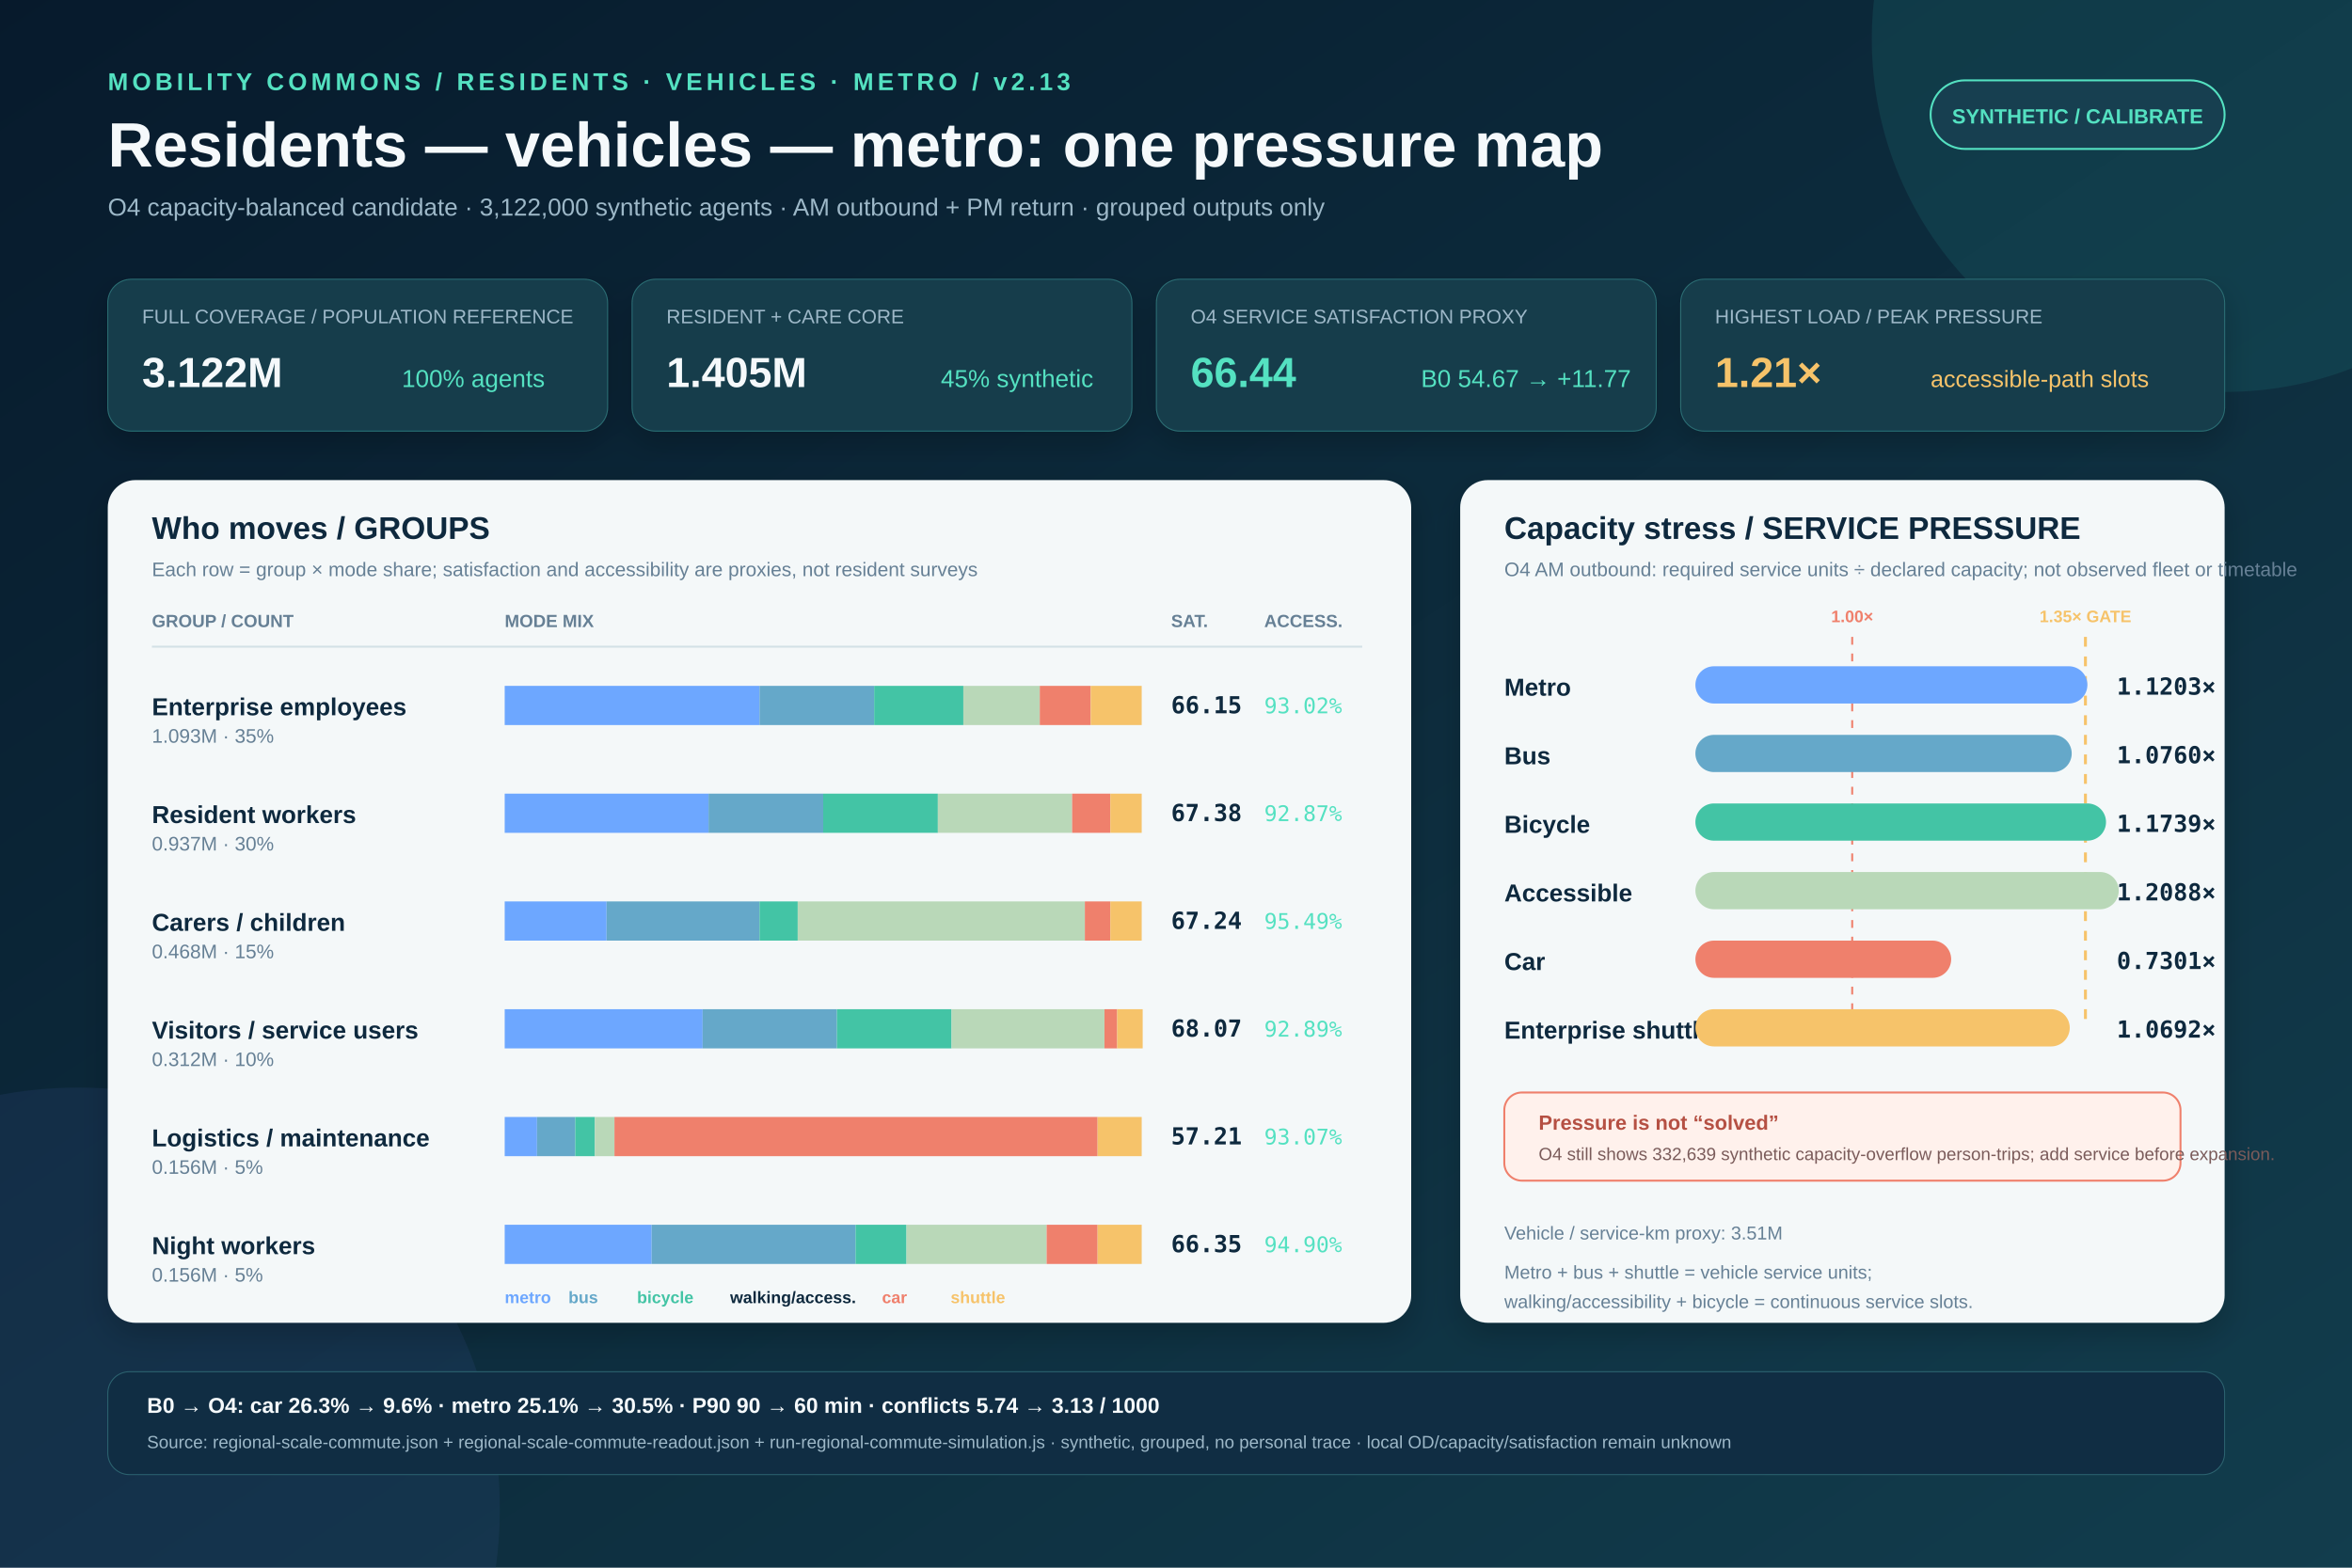
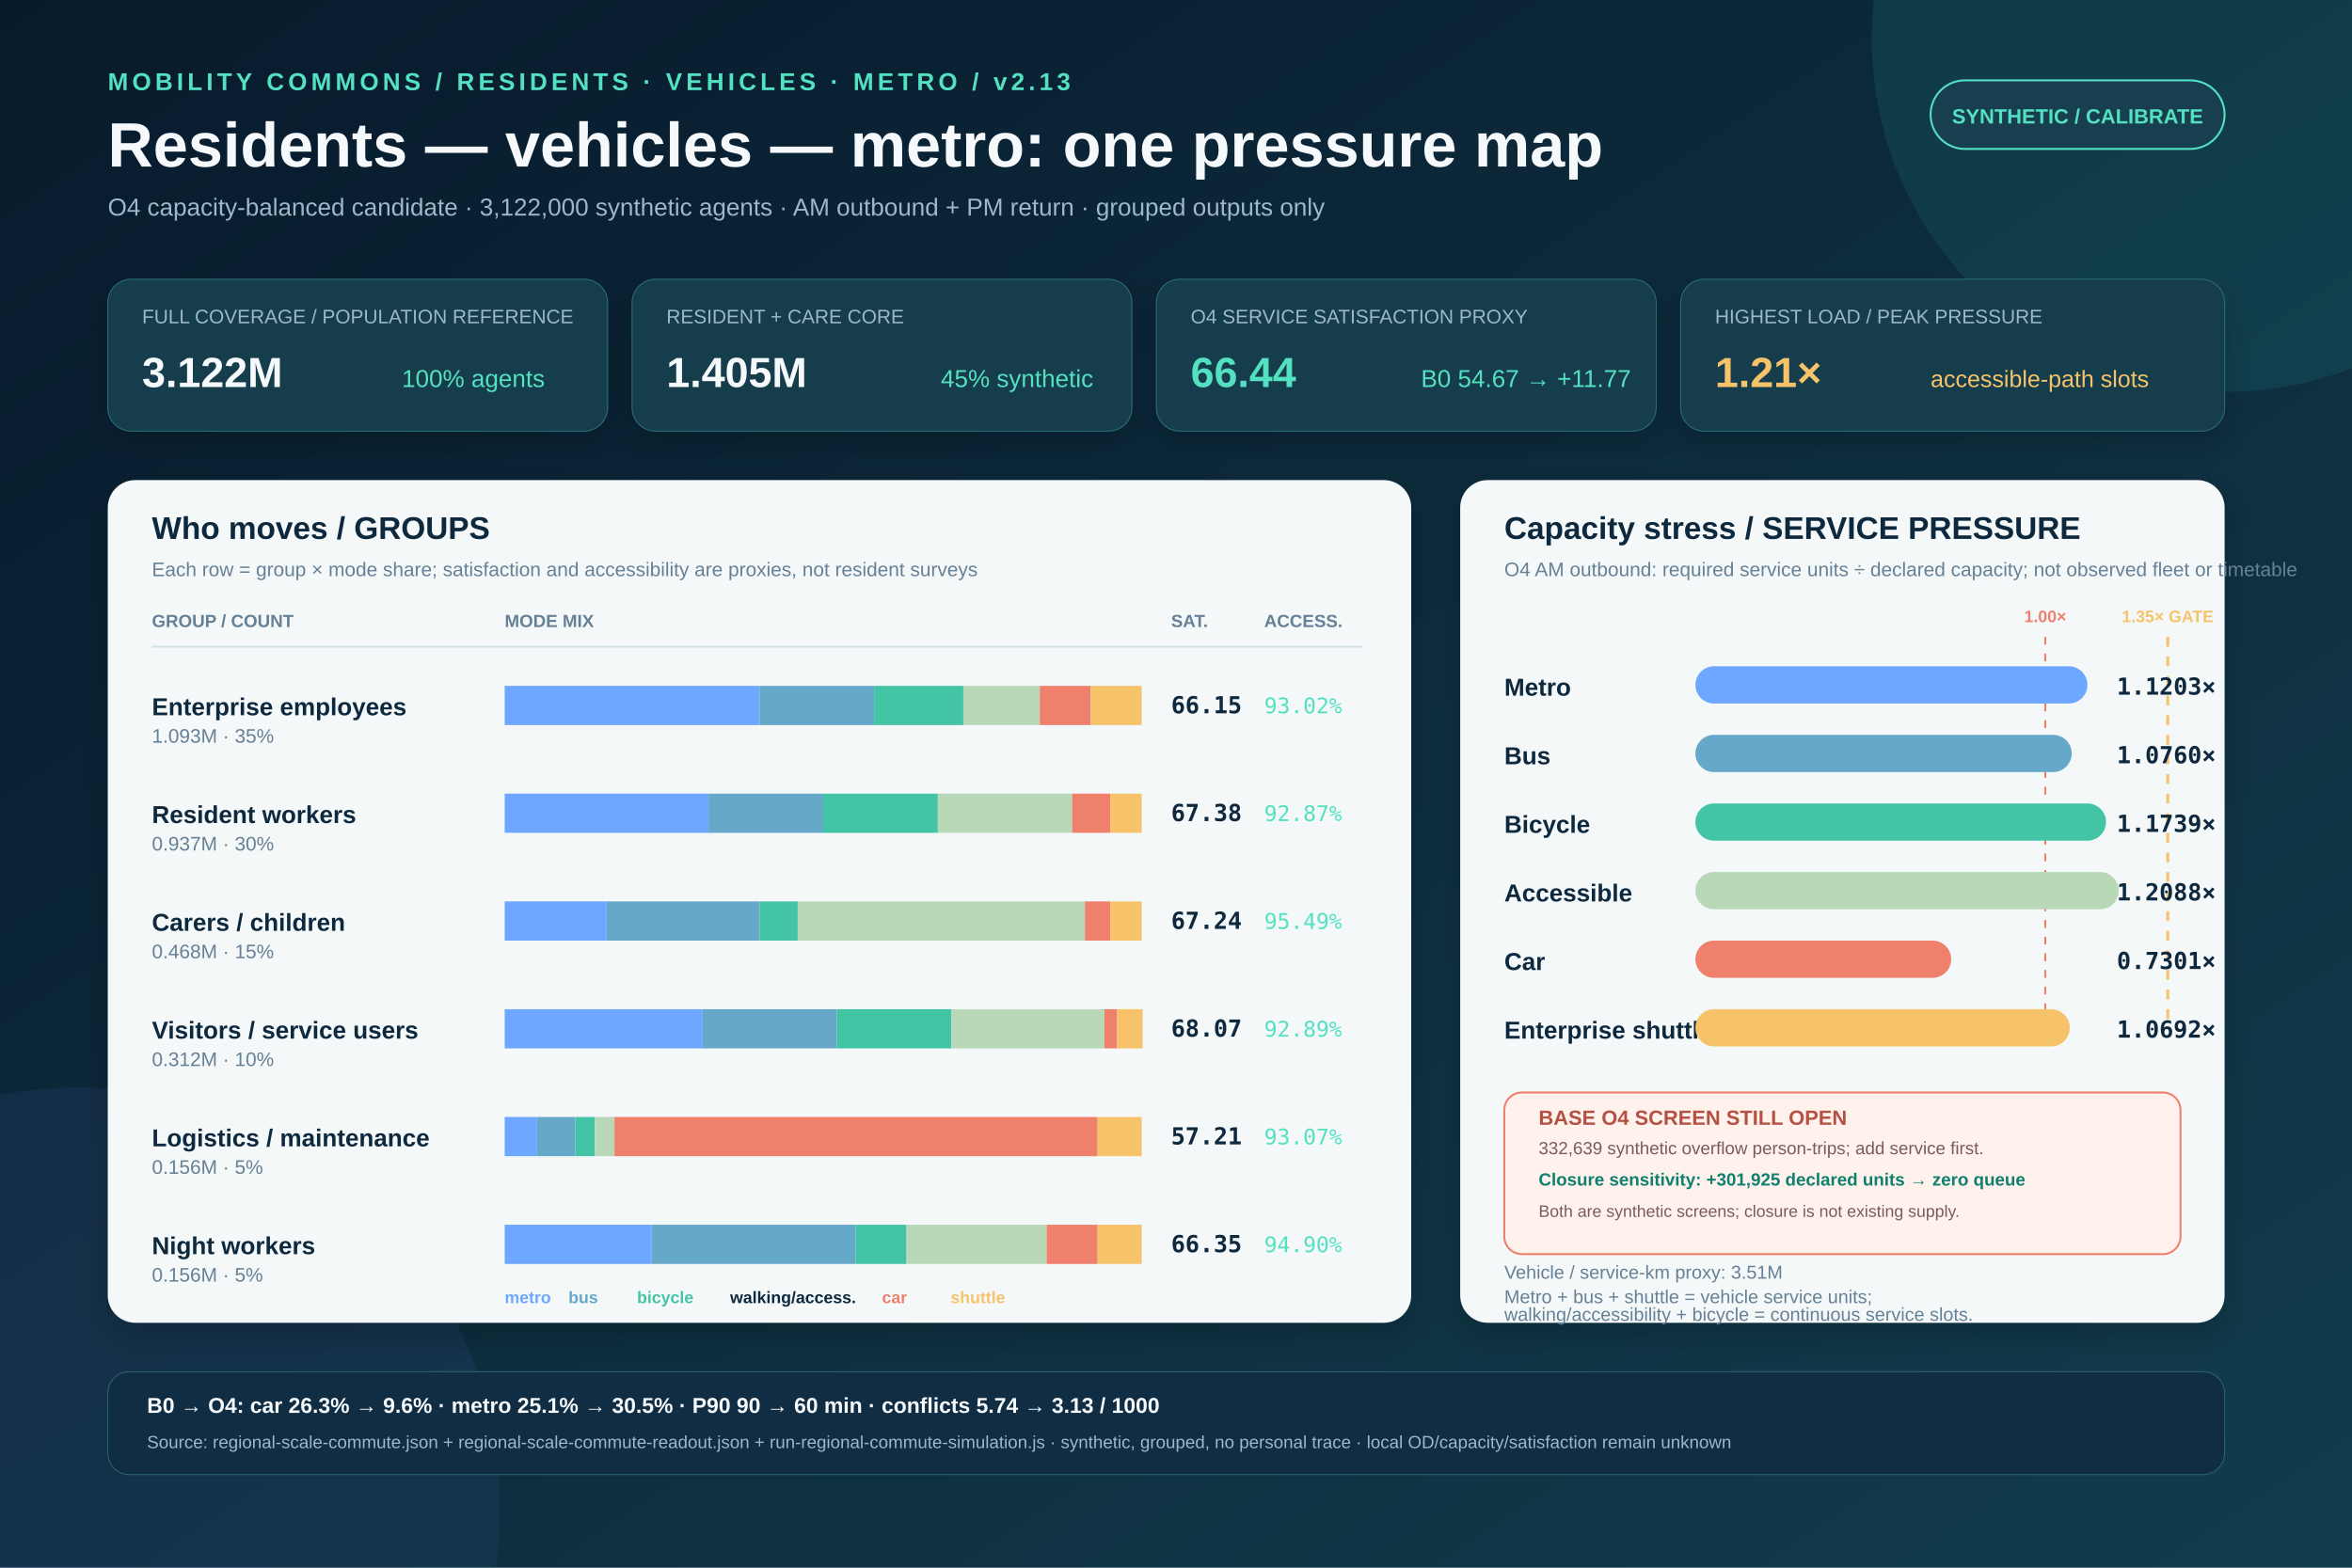
<svg xmlns="http://www.w3.org/2000/svg" width="2400" height="1600" viewBox="0 0 2400 1600" role="img" aria-labelledby="title desc">
  <defs>
    <linearGradient id="bg" x1="0" y1="0" x2="1" y2="1">
      <stop offset="0" stop-color="#071a2c" />
      <stop offset="1" stop-color="#123d4d" />
    </linearGradient>
    <filter id="shadow" x="-10%" y="-10%" width="120%" height="130%">
      <feDropShadow dx="0" dy="12" stdDeviation="16" flood-color="#000" flood-opacity=".20" />
    </filter>
    <style>
      .sans{font-family:Arial,"PingFang SC","Microsoft YaHei",sans-serif}.mono{font-family:"SFMono-Regular",Consolas,monospace}.white{fill:#f5f9fb}.muted{fill:#9db8c8}.teal{fill:#54e1c1}.ink{fill:#0e293e}.blue{fill:#6da7ff}.blue2{fill:#65a8c9}.green{fill:#43c4a5}.pale{fill:#b9d8b8}.coral{fill:#ef806c}.amber{fill:#f6c36a}.pink{fill:#f07aa0}.title{font-size:64px;font-weight:800}.label{font-size:25px;font-weight:700}.small{font-size:20px}.tiny{font-size:17px}.value{font-size:43px;font-weight:800}
    </style>
  </defs>
  <rect width="2400" height="1600" fill="url(#bg)" />
  <circle cx="2270" cy="40" r="360" fill="#1b6f72" opacity=".25" />
  <circle cx="80" cy="1540" r="430" fill="#344b82" opacity=".20" />
  <text x="110" y="92" class="sans teal" font-size="25" font-weight="800" letter-spacing="4">MOBILITY COMMONS / RESIDENTS · VEHICLES · METRO / v2.13</text>
  <text x="110" y="170" class="sans white title">Residents — vehicles — metro: one pressure map</text>
  <text x="110" y="220" class="sans muted" font-size="25">O4 capacity-balanced candidate · 3,122,000 synthetic agents · AM outbound + PM return · grouped outputs only</text>
  <rect x="1970" y="82" width="300" height="70" rx="35" fill="#173f50" stroke="#54e1c1" stroke-width="2" />
  <text x="2120" y="126" text-anchor="middle" class="sans teal" font-size="21" font-weight="800">SYNTHETIC / CALIBRATE</text>
  <g filter="url(#shadow)">
    <rect x="110" y="285" width="510" height="155" rx="24" fill="#143c4c" stroke="#2d6e73" />
    <rect x="645" y="285" width="510" height="155" rx="24" fill="#143c4c" stroke="#2d6e73" />
    <rect x="1180" y="285" width="510" height="155" rx="24" fill="#143c4c" stroke="#2d6e73" />
    <rect x="1715" y="285" width="555" height="155" rx="24" fill="#143c4c" stroke="#2d6e73" />
  </g>
  <text x="145" y="330" class="sans muted small">FULL COVERAGE / POPULATION REFERENCE</text>
  <text x="145" y="395" class="sans white value">3.122M</text>
  <text x="410" y="395" class="sans teal" font-size="25">100% agents</text>
  <text x="680" y="330" class="sans muted small">RESIDENT + CARE CORE</text>
  <text x="680" y="395" class="sans white value">1.405M</text>
  <text x="960" y="395" class="sans teal" font-size="25">45% synthetic</text>
  <text x="1215" y="330" class="sans muted small">O4 SERVICE SATISFACTION PROXY</text>
  <text x="1215" y="395" class="sans teal value">66.44</text>
  <text x="1450" y="395" class="sans teal" font-size="25">B0 54.67 → +11.77</text>
  <text x="1750" y="330" class="sans muted small">HIGHEST LOAD / PEAK PRESSURE</text>
  <text x="1750" y="395" class="sans amber value">1.21×</text>
  <text x="1970" y="395" class="sans amber" font-size="24">accessible-path slots</text>
  <rect x="110" y="490" width="1330" height="860" rx="28" fill="#f4f8f9" filter="url(#shadow)" />
  <text x="155" y="550" class="sans ink" font-size="32" font-weight="800">Who moves / GROUPS</text>
  <text x="155" y="588" class="sans" fill="#668095" font-size="20">Each row = group × mode share; satisfaction and accessibility are proxies, not resident surveys</text>
  <text x="155" y="640" class="sans" fill="#668095" font-size="18" font-weight="700">GROUP / COUNT</text>
  <text x="515" y="640" class="sans" fill="#668095" font-size="18" font-weight="700">MODE MIX</text>
  <text x="1195" y="640" class="sans" fill="#668095" font-size="18" font-weight="700">SAT.</text>
  <text x="1290" y="640" class="sans" fill="#668095" font-size="18" font-weight="700">ACCESS.</text>
  <line x1="155" y1="660" x2="1390" y2="660" stroke="#d3e1e6" stroke-width="2" />
  <g class="sans">
    <text x="155" y="730" class="ink label">Enterprise employees</text>
    <text x="155" y="758" fill="#668095" class="small">1.093M · 35%</text>
    <rect x="515" y="700" width="260" height="40" fill="#6da7ff" />
    <rect x="775" y="700" width="117" height="40" fill="#65a8c9" />
    <rect x="892" y="700" width="91" height="40" fill="#43c4a5" />
    <rect x="983" y="700" width="78" height="40" fill="#b9d8b8" />
    <rect x="1061" y="700" width="52" height="40" fill="#ef806c" />
    <rect x="1113" y="700" width="52" height="40" fill="#f6c36a" />
    <text x="1195" y="728" class="mono ink" font-size="24" font-weight="800">66.15</text>
    <text x="1290" y="728" class="mono teal" font-size="22">93.02%</text>
    <text x="155" y="840" class="ink label">Resident workers</text>
    <text x="155" y="868" fill="#668095" class="small">0.937M · 30%</text>
    <rect x="515" y="810" width="208" height="40" fill="#6da7ff" />
    <rect x="723" y="810" width="117" height="40" fill="#65a8c9" />
    <rect x="840" y="810" width="117" height="40" fill="#43c4a5" />
    <rect x="957" y="810" width="137" height="40" fill="#b9d8b8" />
    <rect x="1094" y="810" width="39" height="40" fill="#ef806c" />
    <rect x="1133" y="810" width="32" height="40" fill="#f6c36a" />
    <text x="1195" y="838" class="mono ink" font-size="24" font-weight="800">67.38</text>
    <text x="1290" y="838" class="mono teal" font-size="22">92.87%</text>
    <text x="155" y="950" class="ink label">Carers / children</text>
    <text x="155" y="978" fill="#668095" class="small">0.468M · 15%</text>
    <rect x="515" y="920" width="104" height="40" fill="#6da7ff" />
    <rect x="619" y="920" width="156" height="40" fill="#65a8c9" />
    <rect x="775" y="920" width="39" height="40" fill="#43c4a5" />
    <rect x="814" y="920" width="293" height="40" fill="#b9d8b8" />
    <rect x="1107" y="920" width="26" height="40" fill="#ef806c" />
    <rect x="1133" y="920" width="32" height="40" fill="#f6c36a" />
    <text x="1195" y="948" class="mono ink" font-size="24" font-weight="800">67.24</text>
    <text x="1290" y="948" class="mono teal" font-size="22">95.49%</text>
    <text x="155" y="1060" class="ink label">Visitors / service users</text>
    <text x="155" y="1088" fill="#668095" class="small">0.312M · 10%</text>
    <rect x="515" y="1030" width="202" height="40" fill="#6da7ff" />
    <rect x="717" y="1030" width="137" height="40" fill="#65a8c9" />
    <rect x="854" y="1030" width="117" height="40" fill="#43c4a5" />
    <rect x="971" y="1030" width="156" height="40" fill="#b9d8b8" />
    <rect x="1127" y="1030" width="13" height="40" fill="#ef806c" />
    <rect x="1140" y="1030" width="26" height="40" fill="#f6c36a" />
    <text x="1195" y="1058" class="mono ink" font-size="24" font-weight="800">68.07</text>
    <text x="1290" y="1058" class="mono teal" font-size="22">92.89%</text>
    <text x="155" y="1170" class="ink label">Logistics / maintenance</text>
    <text x="155" y="1198" fill="#668095" class="small">0.156M · 5%</text>
    <rect x="515" y="1140" width="33" height="40" fill="#6da7ff" />
    <rect x="548" y="1140" width="39" height="40" fill="#65a8c9" />
    <rect x="587" y="1140" width="20" height="40" fill="#43c4a5" />
    <rect x="607" y="1140" width="20" height="40" fill="#b9d8b8" />
    <rect x="627" y="1140" width="493" height="40" fill="#ef806c" />
    <rect x="1120" y="1140" width="45" height="40" fill="#f6c36a" />
    <text x="1195" y="1168" class="mono ink" font-size="24" font-weight="800">57.21</text>
    <text x="1290" y="1168" class="mono teal" font-size="22">93.07%</text>
    <text x="155" y="1280" class="ink label">Night workers</text>
    <text x="155" y="1308" fill="#668095" class="small">0.156M · 5%</text>
    <rect x="515" y="1250" width="150" height="40" fill="#6da7ff" />
    <rect x="665" y="1250" width="208" height="40" fill="#65a8c9" />
    <rect x="873" y="1250" width="52" height="40" fill="#43c4a5" />
    <rect x="925" y="1250" width="143" height="40" fill="#b9d8b8" />
    <rect x="1068" y="1250" width="52" height="40" fill="#ef806c" />
    <rect x="1120" y="1250" width="45" height="40" fill="#f6c36a" />
    <text x="1195" y="1278" class="mono ink" font-size="24" font-weight="800">66.35</text>
    <text x="1290" y="1278" class="mono teal" font-size="22">94.90%</text>
  </g>
  <g class="sans" font-size="17" font-weight="700">
    <text x="515" y="1330" class="blue">metro</text>
    <text x="580" y="1330" class="blue2">bus</text>
    <text x="650" y="1330" class="green">bicycle</text>
    <text x="745" y="1330" class="ink">walking/access.</text>
    <text x="900" y="1330" class="coral">car</text>
    <text x="970" y="1330" class="amber">shuttle</text>
  </g>
  <rect x="1490" y="490" width="780" height="860" rx="28" fill="#f4f8f9" filter="url(#shadow)" />
  <text x="1535" y="550" class="sans ink" font-size="32" font-weight="800">Capacity stress / SERVICE PRESSURE</text>
  <text x="1535" y="588" class="sans" fill="#668095" font-size="20">O4 AM outbound: required service units ÷ declared capacity; not observed fleet or timetable</text>
-   <line x1="1890" y1="650" x2="1890" y2="1048" stroke="#ef806c" stroke-width="2" stroke-dasharray="8 9" />
-   <line x1="2128" y1="650" x2="2128" y2="1048" stroke="#f6c36a" stroke-width="3" stroke-dasharray="10 10" />
-   <text x="1890" y="635" text-anchor="middle" class="sans" fill="#ef806c" font-size="17" font-weight="800">1.00×</text>
-   <text x="2128" y="635" text-anchor="middle" class="sans" fill="#f6c36a" font-size="17" font-weight="800">1.35× GATE</text>
+   <line x1="2087" y1="650" x2="2087" y2="1048" stroke="#ef806c" stroke-width="2" stroke-dasharray="8 9" />
+   <line x1="2212" y1="650" x2="2212" y2="1048" stroke="#f6c36a" stroke-width="3" stroke-dasharray="10 10" />
+   <text x="2087" y="635" text-anchor="middle" class="sans" fill="#ef806c" font-size="17" font-weight="800">1.00×</text>
+   <text x="2212" y="635" text-anchor="middle" class="sans" fill="#f6c36a" font-size="17" font-weight="800">1.35× GATE</text>
  <g class="sans">
    <text x="1535" y="710" class="ink label">Metro</text>
    <rect x="1730" y="680" width="400" height="38" rx="19" fill="#6da7ff" />
    <text x="2160" y="709" class="mono ink" font-size="24" font-weight="800">1.1203×</text>
    <text x="1535" y="780" class="ink label">Bus</text>
    <rect x="1730" y="750" width="384" height="38" rx="19" fill="#65a8c9" />
    <text x="2160" y="779" class="mono ink" font-size="24" font-weight="800">1.0760×</text>
    <text x="1535" y="850" class="ink label">Bicycle</text>
    <rect x="1730" y="820" width="419" height="38" rx="19" fill="#43c4a5" />
    <text x="2160" y="849" class="mono ink" font-size="24" font-weight="800">1.1739×</text>
    <text x="1535" y="920" class="ink label">Accessible</text>
    <rect x="1730" y="890" width="432" height="38" rx="19" fill="#b9d8b8" />
    <text x="2160" y="919" class="mono ink" font-size="24" font-weight="800">1.2088×</text>
    <text x="1535" y="990" class="ink label">Car</text>
    <rect x="1730" y="960" width="261" height="38" rx="19" fill="#ef806c" />
    <text x="2160" y="989" class="mono ink" font-size="24" font-weight="800">0.7301×</text>
    <text x="1535" y="1060" class="ink label">Enterprise shuttle</text>
    <rect x="1730" y="1030" width="382" height="38" rx="19" fill="#f6c36a" />
    <text x="2160" y="1059" class="mono ink" font-size="24" font-weight="800">1.0692×</text>
  </g>
-   <rect x="1535" y="1115" width="690" height="90" rx="18" fill="#fff1ec" stroke="#ef806c" stroke-width="2" />
-   <text x="1570" y="1153" class="sans" fill="#b55043" font-size="21" font-weight="800">Pressure is not “solved”</text>
-   <text x="1570" y="1184" class="sans" fill="#7a5b5a" font-size="18">O4 still shows 332,639 synthetic capacity-overflow person-trips; add service before expansion.</text>
-   <text x="1535" y="1265" class="sans" fill="#668095" font-size="19">Vehicle / service-km proxy: 3.51M</text>
-   <text x="1535" y="1305" class="sans" fill="#668095" font-size="19">Metro + bus + shuttle = vehicle service units;</text>
-   <text x="1535" y="1335" class="sans" fill="#668095" font-size="19">walking/accessibility + bicycle = continuous service slots.</text>
+   <rect x="1535" y="1115" width="690" height="165" rx="18" fill="#fff1ec" stroke="#ef806c" stroke-width="2" />
+   <text x="1570" y="1148" class="sans" fill="#b55043" font-size="21" font-weight="800">BASE O4 SCREEN STILL OPEN</text>
+   <text x="1570" y="1178" class="sans" fill="#7a5b5a" font-size="18">332,639 synthetic overflow person-trips; add service first.</text>
+   <text x="1570" y="1210" class="sans" fill="#0f806e" font-size="18" font-weight="800">Closure sensitivity: +301,925 declared units → zero queue</text>
+   <text x="1570" y="1242" class="sans" fill="#7a5b5a" font-size="17">Both are synthetic screens; closure is not existing supply.</text>
+   <text x="1535" y="1305" class="sans" fill="#668095" font-size="19">Vehicle / service-km proxy: 3.51M</text>
+   <text x="1535" y="1330" class="sans" fill="#668095" font-size="19">Metro + bus + shuttle = vehicle service units;</text>
+   <text x="1535" y="1348" class="sans" fill="#668095" font-size="19">walking/accessibility + bicycle = continuous service slots.</text>
  <rect x="110" y="1400" width="2160" height="105" rx="22" fill="#102d43" stroke="#2c6370" />
  <text x="150" y="1442" class="sans white" font-size="22" font-weight="800">B0 → O4: car 26.3% → 9.6% · metro 25.1% → 30.5% · P90 90 → 60 min · conflicts 5.74 → 3.13 / 1000</text>
  <text x="150" y="1478" class="sans muted" font-size="18">Source: regional-scale-commute.json + regional-scale-commute-readout.json + run-regional-commute-simulation.js · synthetic, grouped, no personal trace · local OD/capacity/satisfaction remain unknown</text>
</svg>
